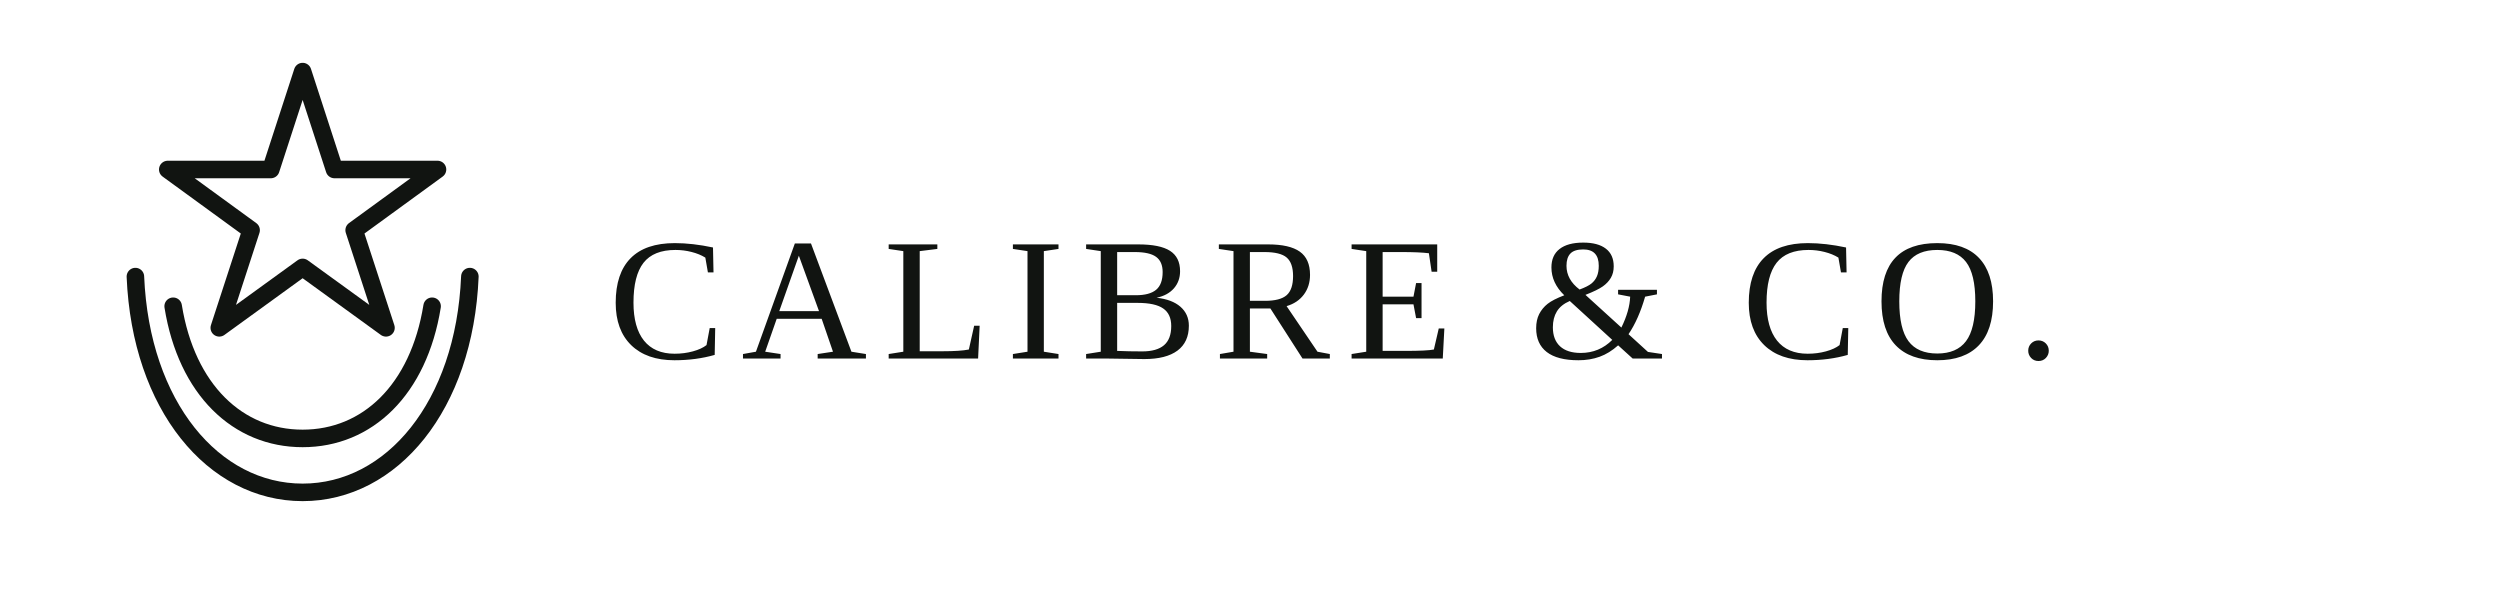
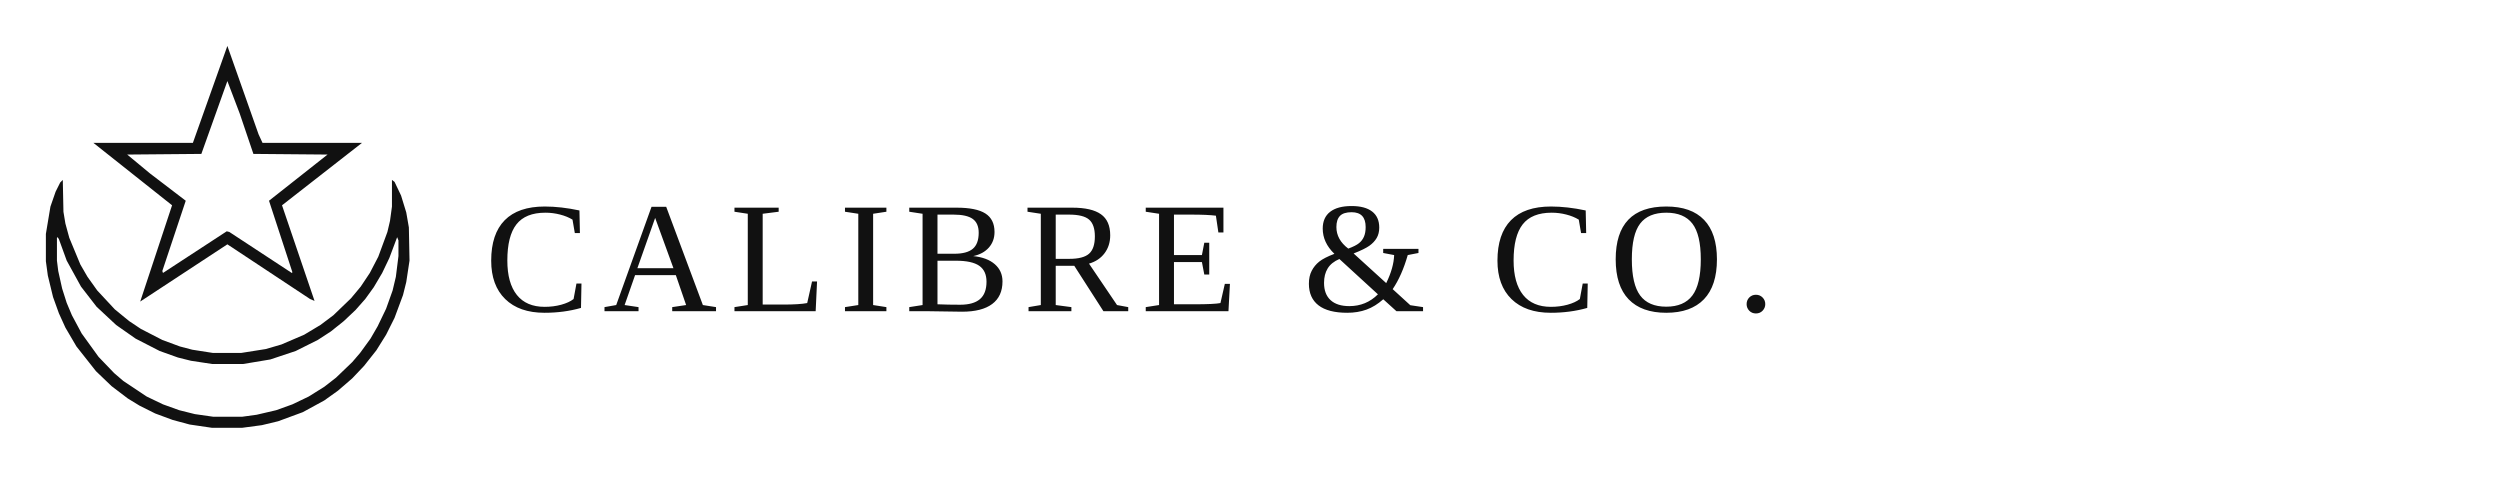
- <svg xmlns="http://www.w3.org/2000/svg" viewBox="0 0 760 180" role="img" aria-labelledby="t">
-   <g fill="none" stroke="#111411" stroke-width="6.5" stroke-linecap="round" stroke-linejoin="round" transform="translate(10 7) scale(.82)">
-     <path d="M100 18 111.8 54.3H150L119.1 76.8 130.9 113 100 90.6 69.1 113 80.9 76.8 50 54.3H88.2Z" />
-     <path d="M38 94C40 142 67 174 100 174S160 142 162 94" />
-     <path d="M52 105C57 136 76 154 100 154s43-18 48-49" />
+ <svg xmlns="http://www.w3.org/2000/svg" viewBox="0 0 980 190" role="img" aria-label="Calibre &amp; Co.">
+   <g fill="#111111" fill-rule="evenodd">
+     <path transform="translate(6 18) scale(.255)" d="M 54 247 L 47 289 L 47 331 L 50 353 L 58 386 L 67 411 L 77 433 L 94 462 L 124 500 L 148 523 L 173 542 L 191 553 L 215 565 L 242 575 L 268 582 L 302 587 L 349 587 L 379 583 L 404 577 L 442 563 L 475 545 L 496 530 L 518 511 L 536 492 L 555 468 L 570 444 L 583 418 L 596 383 L 601 363 L 606 330 L 605 279 L 601 256 L 593 230 L 583 209 L 579 206 L 579 247 L 576 269 L 572 286 L 558 324 L 545 349 L 531 370 L 516 388 L 489 414 L 469 429 L 444 444 L 409 459 L 385 466 L 347 472 L 304 472 L 272 467 L 253 462 L 226 452 L 193 435 L 175 423 L 153 405 L 126 376 L 111 355 L 100 336 L 83 295 L 77 273 L 74 255 L 73 206 L 69 210 L 62 224 Z M 64 295 L 65 294 L 67 297 L 79 330 L 101 370 L 125 401 L 155 429 L 185 450 L 222 469 L 250 479 L 270 484 L 303 489 L 350 489 L 392 482 L 431 469 L 465 452 L 485 439 L 505 423 L 523 406 L 538 389 L 551 371 L 564 349 L 575 326 L 587 294 L 589 299 L 589 323 L 585 355 L 580 376 L 570 404 L 557 431 L 546 450 L 530 472 L 518 486 L 493 510 L 475 524 L 451 539 L 426 551 L 401 560 L 371 567 L 349 570 L 304 570 L 276 566 L 252 560 L 227 551 L 202 539 L 166 515 L 152 503 L 128 478 L 102 442 L 87 414 L 79 395 L 72 373 L 66 346 L 64 330 Z M 533 149 L 380 149 L 374 136 L 326 0 L 273 149 L 120 149 L 241 245 L 192 393 L 326 305 L 453 389 L 460 392 L 410 245 Z M 172 167 L 286 166 L 326 54 L 345 104 L 366 166 L 480 167 L 390 238 L 426 348 L 425 349 L 329 286 L 325 285 L 227 349 L 226 346 L 262 238 L 207 196 Z" />
+     <text x="190" y="122" font-family="Georgia,'Times New Roman',serif" font-size="62" font-weight="400" letter-spacing="5">CALIBRE &amp; CO.</text>
  </g>
-   <text x="185" y="109" fill="#111411" font-family="Georgia,'Times New Roman',serif" font-size="53" font-weight="400" letter-spacing="5">CALIBRE &amp; CO.</text>
</svg>
